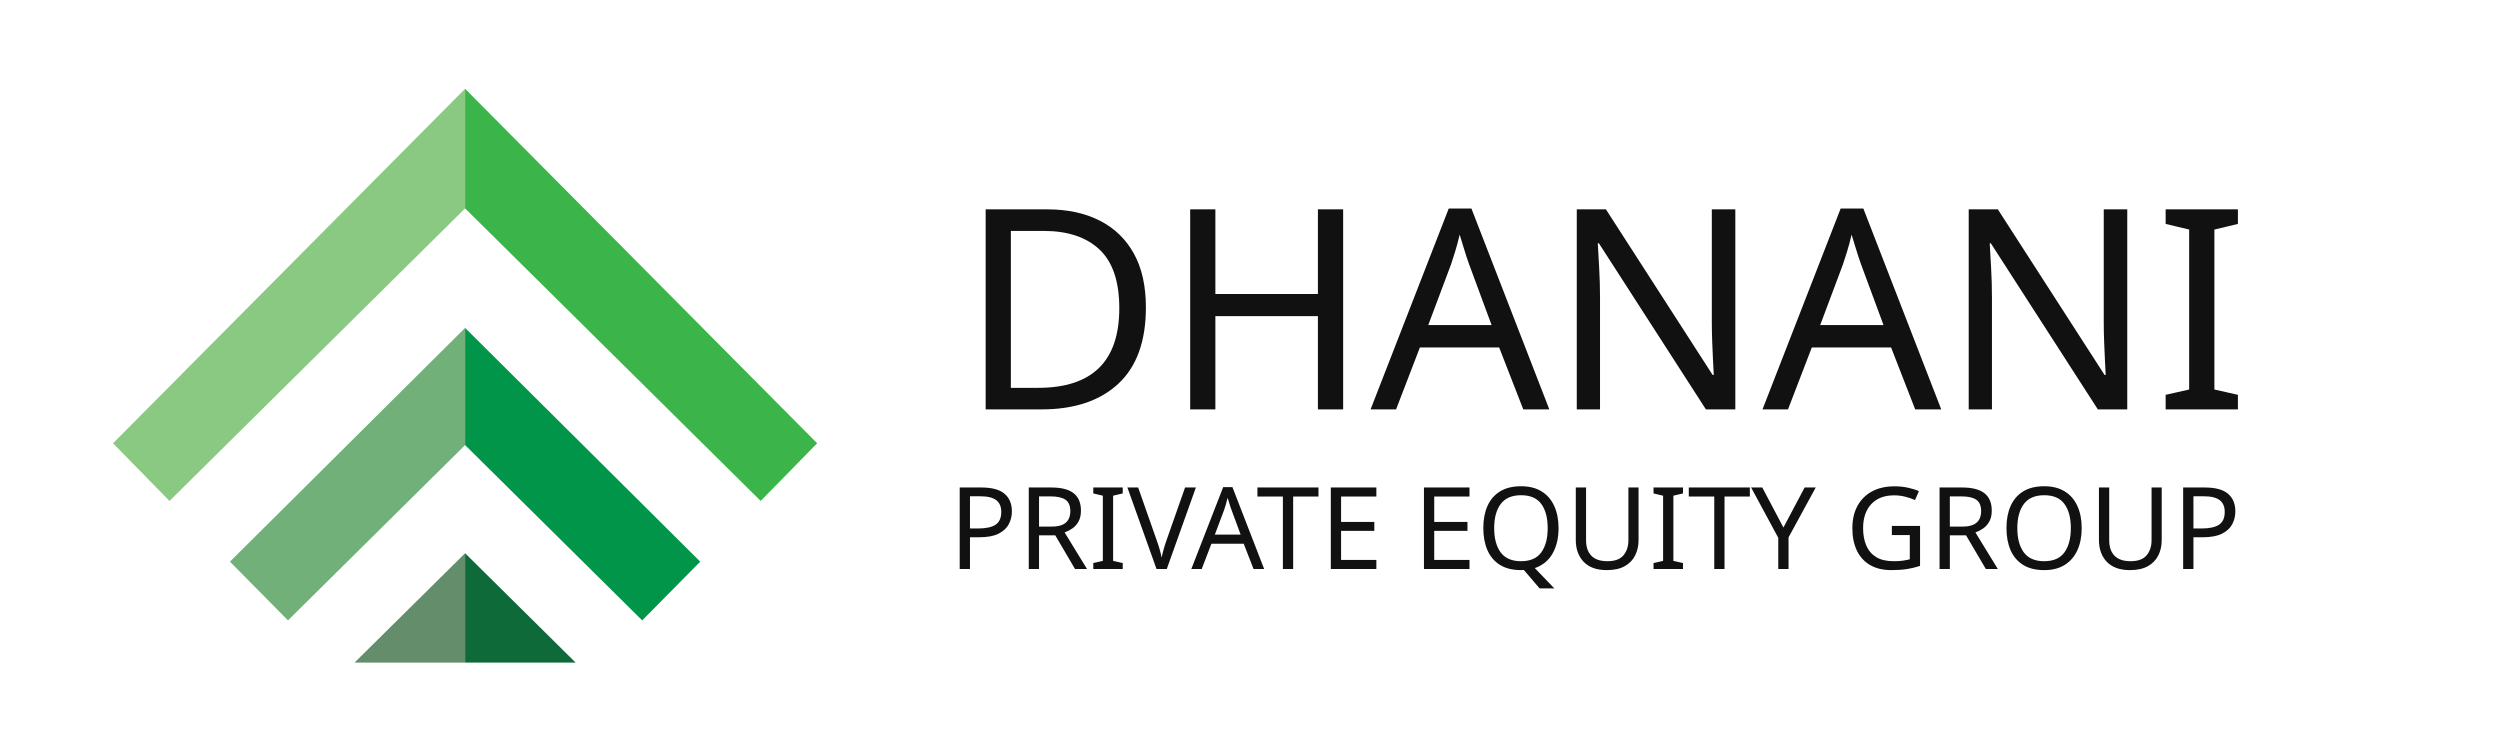
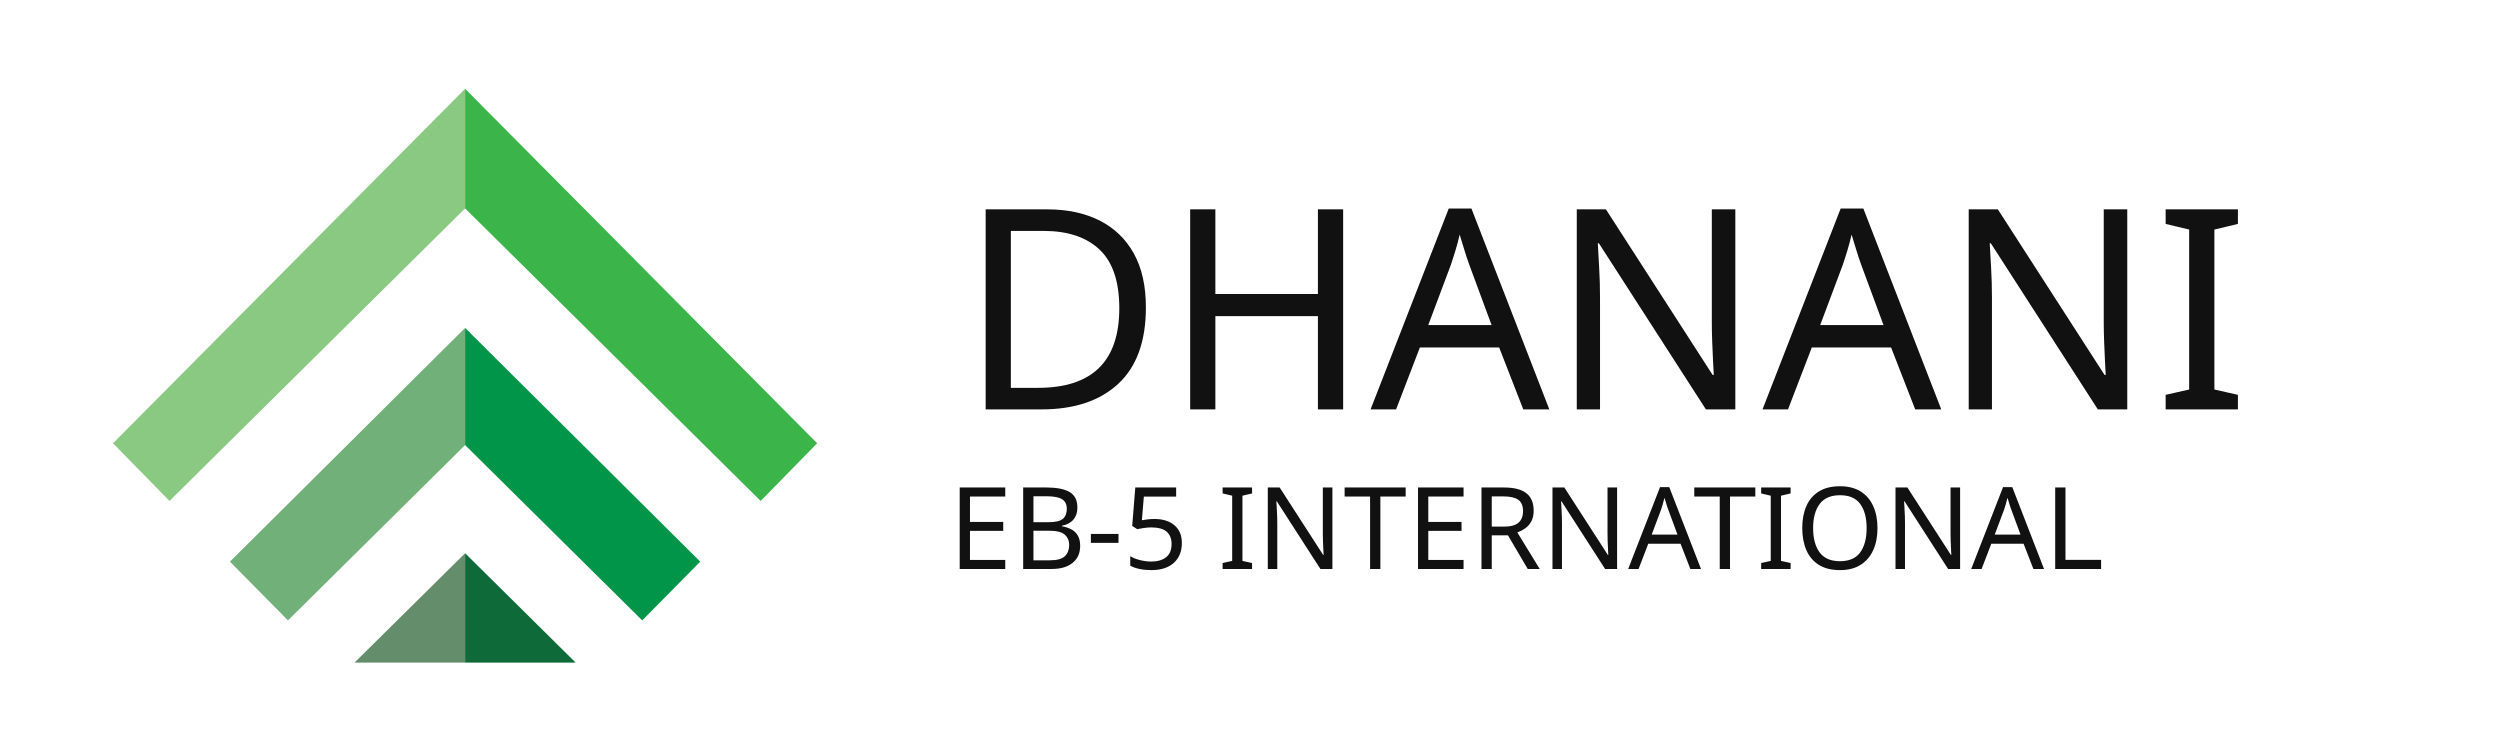
<svg xmlns="http://www.w3.org/2000/svg" id="Layer_1" data-name="Layer 1" viewBox="0 0 1000 300">
  <defs>
    <style>.cls-1{fill:#71b078;}.cls-2{fill:#009548;}.cls-3{fill:#89c981;}.cls-4{fill:#3bb44a;}.cls-5{fill:#638d6b;}.cls-6{fill:#0e6a39;}.cls-7{font-size:112.06px;font-family:ELYSRegular, ELYS;}.cls-7,.cls-8{fill:#111;}.cls-8{font-size:45.66px;font-family:BookAntiqua, Book Antiqua;}</style>
  </defs>
  <polygon class="cls-1" points="91.98 224.66 115.19 248.15 186.04 178.03 186.04 131.17 91.98 224.66" />
  <polygon class="cls-2" points="280.09 224.66 256.88 248.15 186.04 178.03 186.04 131.17 280.09 224.66" />
  <polygon class="cls-3" points="45.21 177.31 67.8 200.38 186.04 83.35 186.04 35.52 45.21 177.31" />
  <polygon class="cls-4" points="326.86 177.31 304.27 200.38 186.04 83.35 186.04 35.52 326.86 177.31" />
  <polygon class="cls-5" points="186.04 221.29 186.04 265.03 141.82 265.03 186.04 221.29" />
  <polygon class="cls-6" points="186.04 221.29 186.04 265.03 230.25 265.03 186.04 221.29" />
  <text class="cls-7" transform="translate(383.39 163.76)">DHANANI</text>
-   <text class="cls-8" transform="translate(379.46 227.59)">PRIVATE EQUITY GROUP</text>
+   <text class="cls-8" transform="translate(379.46 227.59)">EB-5 INTERNATIONAL</text>
</svg>
